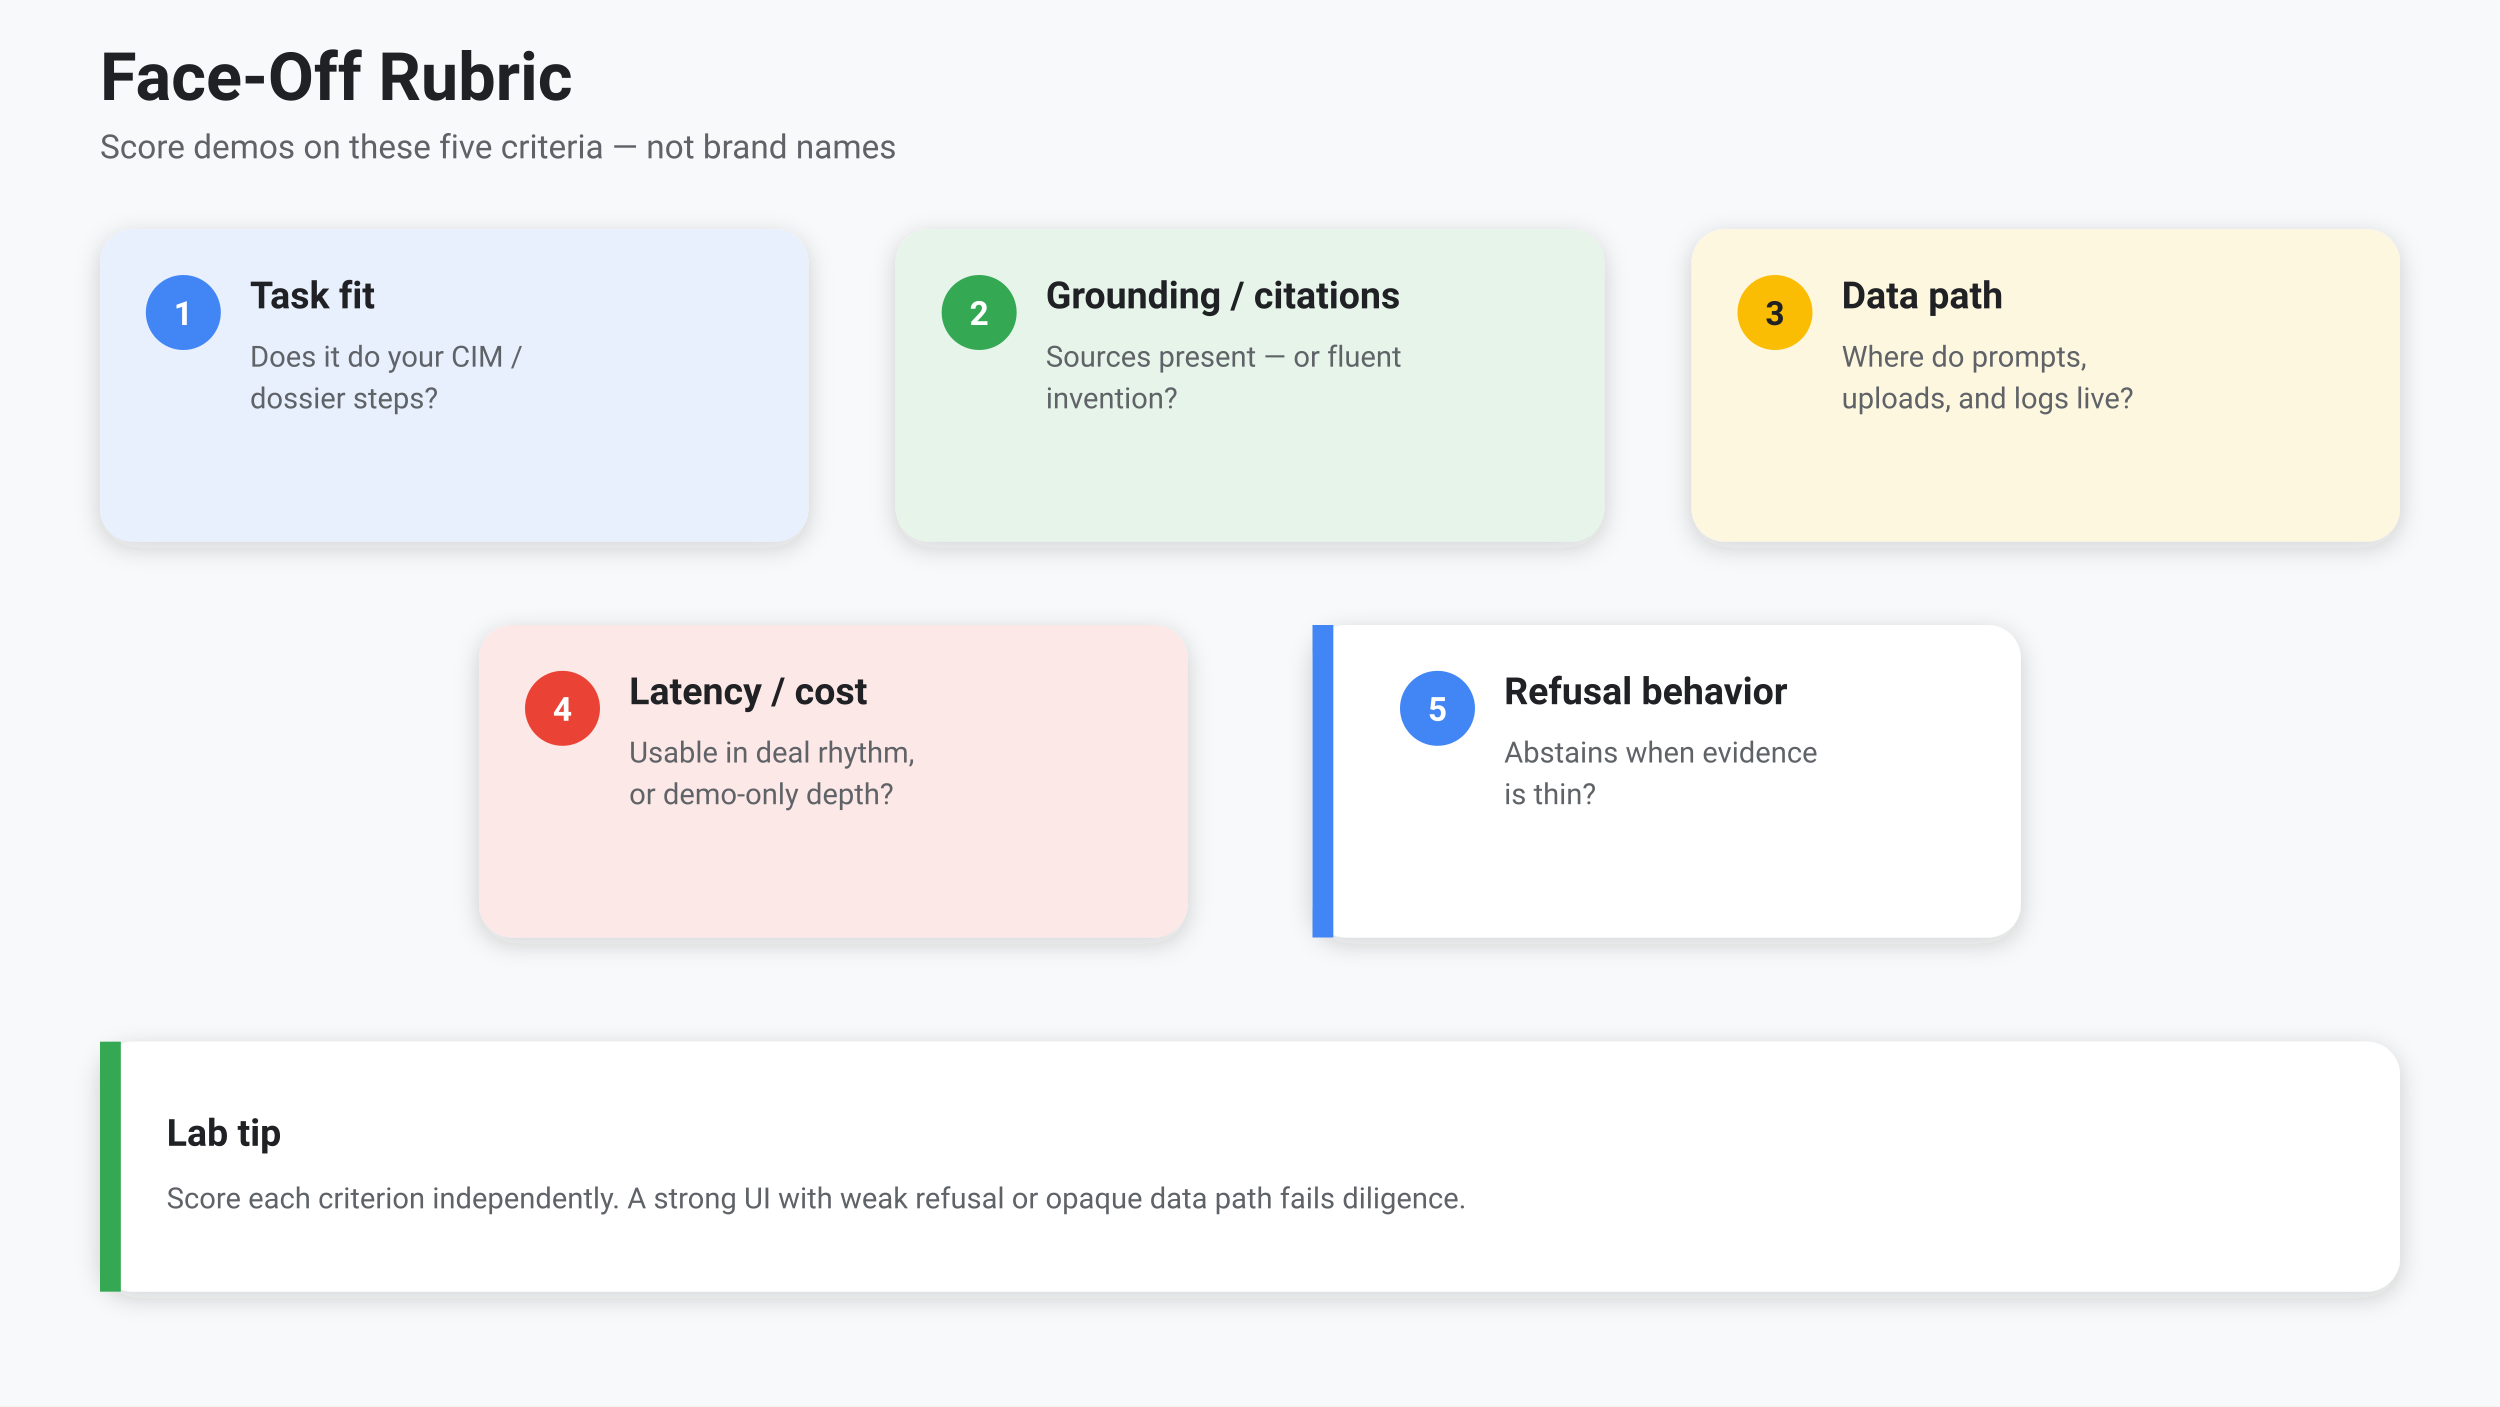
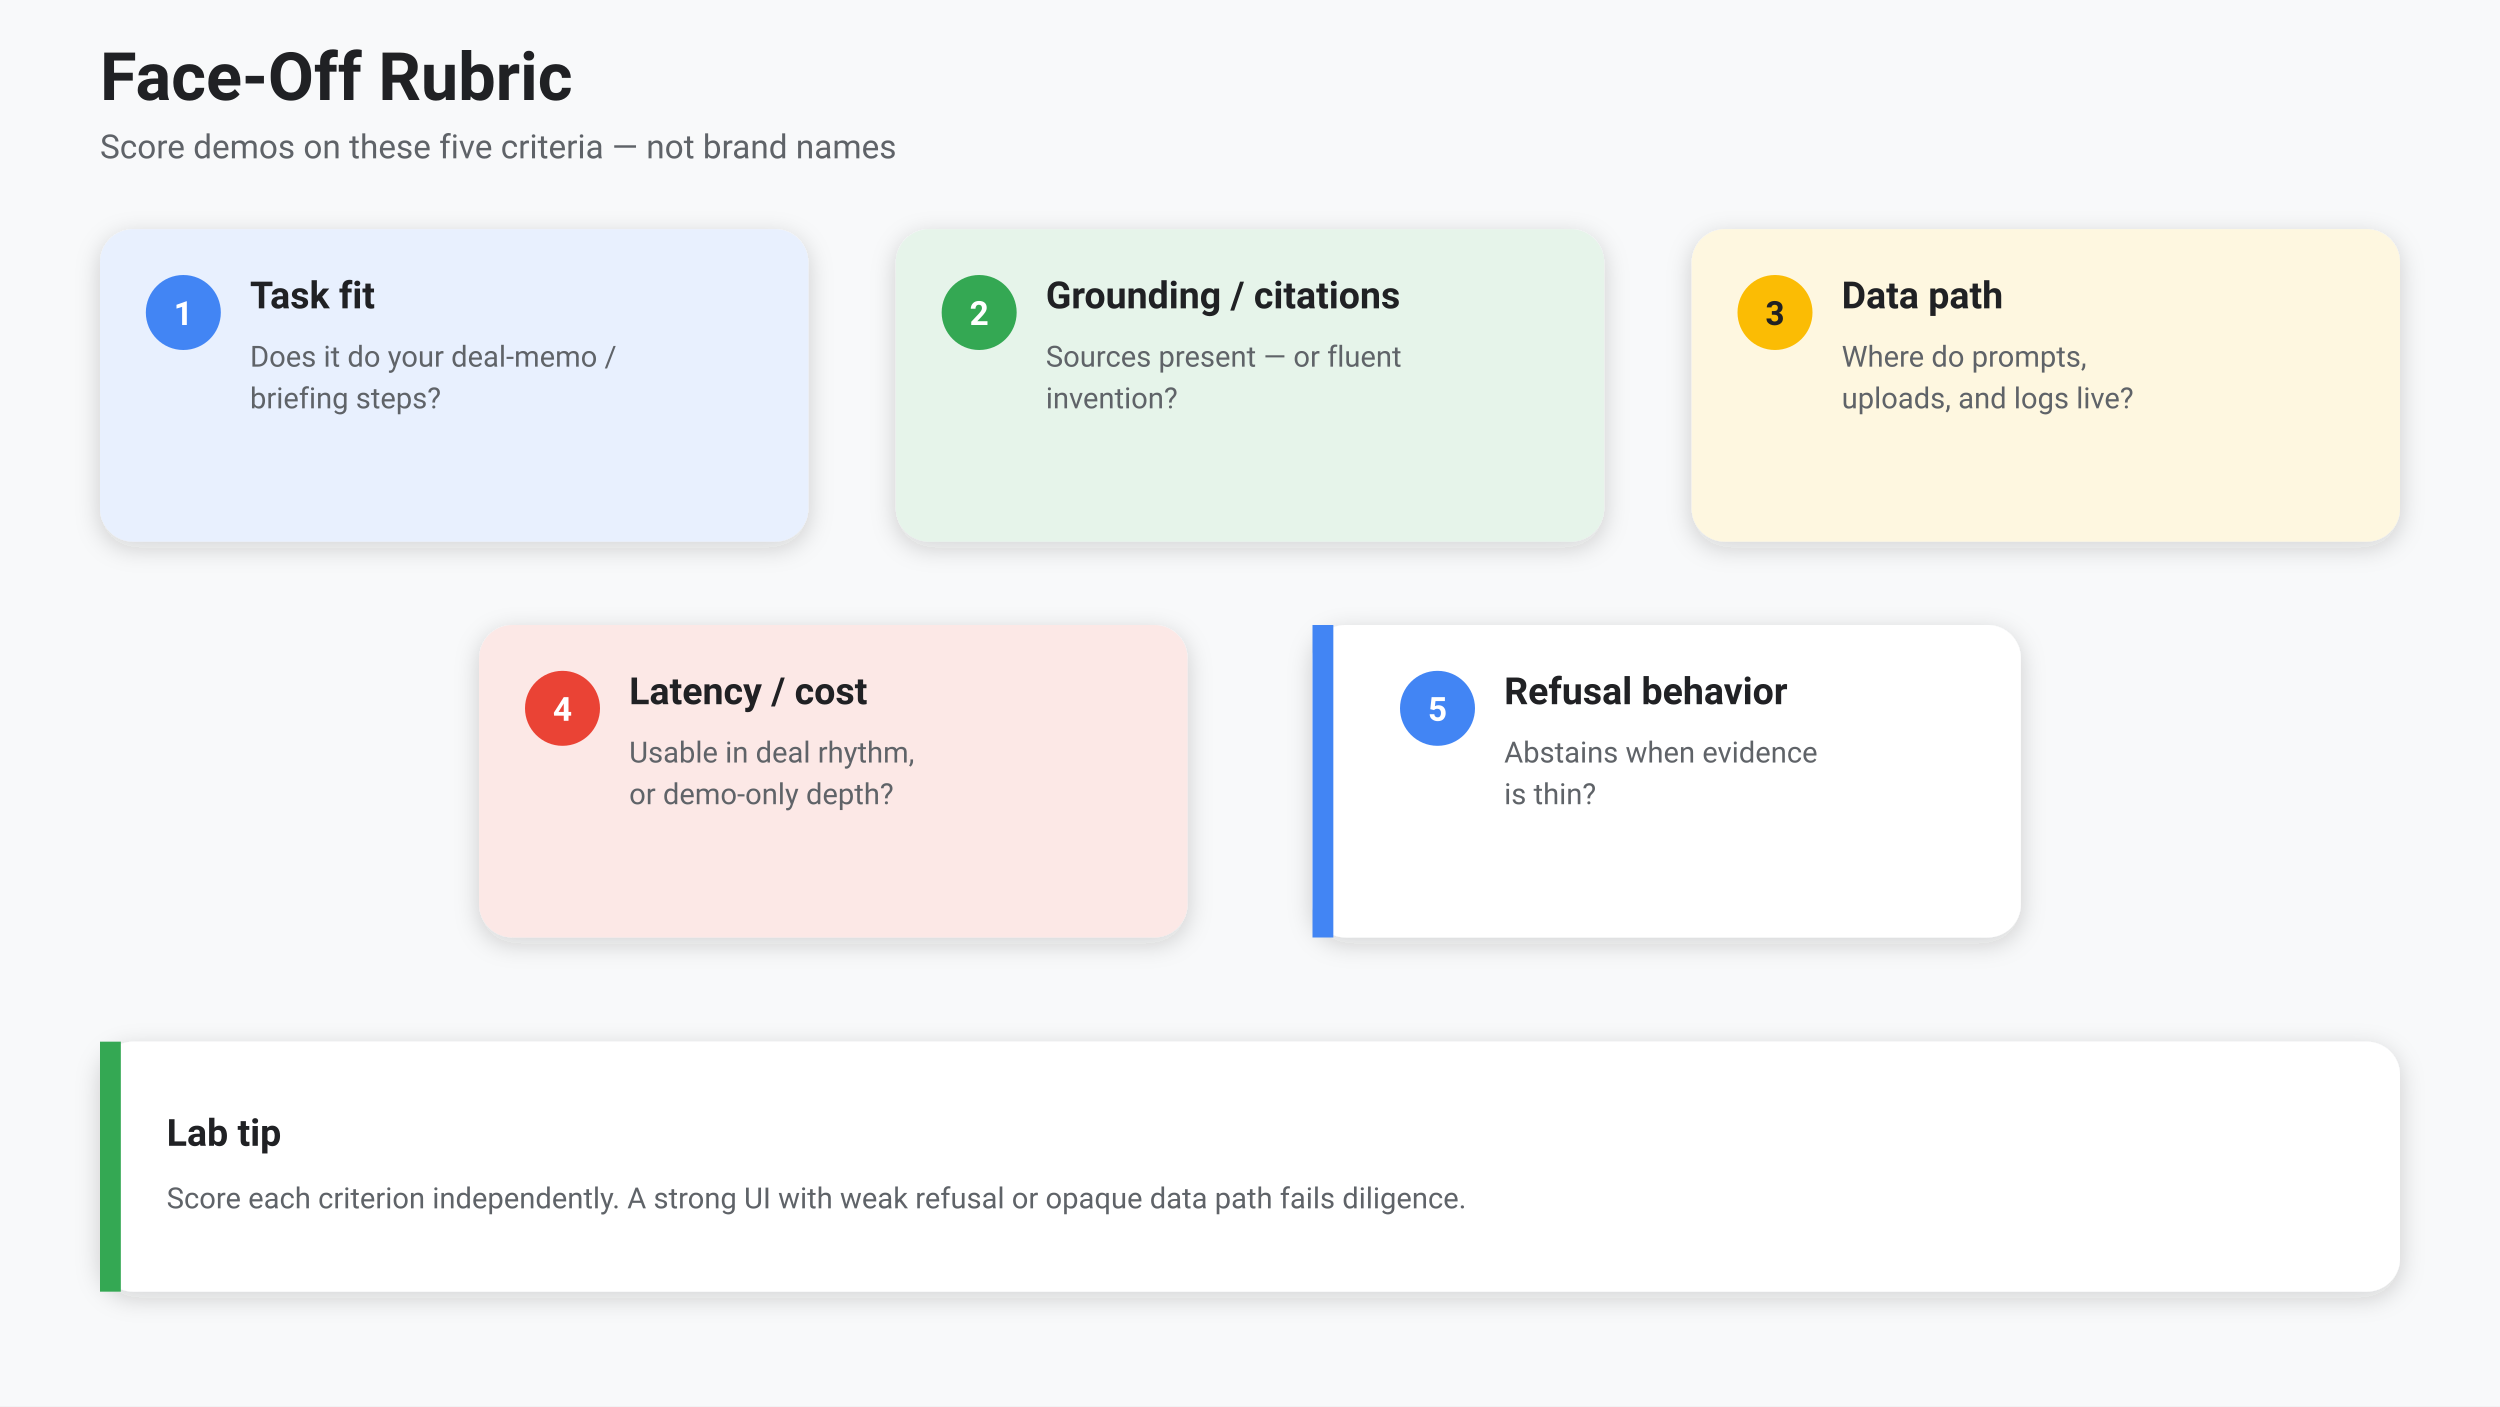
<svg xmlns="http://www.w3.org/2000/svg" width="1200" height="675" viewBox="0 0 1200 675">
  <defs>
    <filter id="elev2" x="-40%" y="-40%" width="180%" height="180%">
      <feDropShadow dx="0" dy="3" stdDeviation="6" flood-color="#202124" flood-opacity="0.18" />
    </filter>
    <style type="text/css">
      .title { font-family: Roboto, Arial, sans-serif; font-size: 32px; font-weight: 700; fill: #202124; }
      .sub { font-family: Roboto, Arial, sans-serif; font-size: 16px; fill: #5F6368; }
      .h2 { font-family: Roboto, Arial, sans-serif; font-size: 18px; font-weight: 700; fill: #202124; }
      .body { font-family: Roboto, Arial, sans-serif; font-size: 14px; fill: #5F6368; }
      .num { font-family: Roboto, Arial, sans-serif; font-size: 16px; font-weight: 700; fill: #FFF; }
    </style>
  </defs>
  <rect width="1200" height="675" fill="#F8F9FA" />
  <text x="48" y="48" class="title">Face-Off Rubric</text>
  <text x="48" y="76" class="sub">Score demos on these five criteria — not brand names</text>
  <rect x="48" y="110" width="340" height="150" rx="16" fill="#E8F0FE" filter="url(#elev2)" />
  <circle cx="88" cy="150" r="18" fill="#4285F4" />
  <text x="88" y="156" text-anchor="middle" class="num">1</text>
  <text x="120" y="148" class="h2">Task fit</text>
-   <text x="120" y="176" class="body">Does it do your CIM /</text>
-   <text x="120" y="196" class="body">dossier steps?</text>
+   <text x="120" y="176" class="body">Does it do your deal-memo /</text>
+   <text x="120" y="196" class="body">briefing steps?</text>
  <rect x="430" y="110" width="340" height="150" rx="16" fill="#E6F4EA" filter="url(#elev2)" />
  <circle cx="470" cy="150" r="18" fill="#34A853" />
  <text x="470" y="156" text-anchor="middle" class="num">2</text>
  <text x="502" y="148" class="h2">Grounding / citations</text>
  <text x="502" y="176" class="body">Sources present — or fluent</text>
  <text x="502" y="196" class="body">invention?</text>
  <rect x="812" y="110" width="340" height="150" rx="16" fill="#FEF7E0" filter="url(#elev2)" />
  <circle cx="852" cy="150" r="18" fill="#FBBC04" />
  <text x="852" y="156" text-anchor="middle" class="num" style="fill:#202124">3</text>
  <text x="884" y="148" class="h2">Data path</text>
  <text x="884" y="176" class="body">Where do prompts,</text>
  <text x="884" y="196" class="body">uploads, and logs live?</text>
  <rect x="230" y="300" width="340" height="150" rx="16" fill="#FCE8E6" filter="url(#elev2)" />
  <circle cx="270" cy="340" r="18" fill="#EA4335" />
  <text x="270" y="346" text-anchor="middle" class="num">4</text>
  <text x="302" y="338" class="h2">Latency / cost</text>
  <text x="302" y="366" class="body">Usable in deal rhythm,</text>
  <text x="302" y="386" class="body">or demo-only depth?</text>
  <rect x="630" y="300" width="340" height="150" rx="16" fill="#FFFFFF" filter="url(#elev2)" />
  <rect x="630" y="300" width="10" height="150" fill="#4285F4" />
  <circle cx="690" cy="340" r="18" fill="#4285F4" />
  <text x="690" y="346" text-anchor="middle" class="num">5</text>
  <text x="722" y="338" class="h2">Refusal behavior</text>
  <text x="722" y="366" class="body">Abstains when evidence</text>
  <text x="722" y="386" class="body">is thin?</text>
  <rect x="48" y="500" width="1104" height="120" rx="16" fill="#FFFFFF" filter="url(#elev2)" />
  <rect x="48" y="500" width="10" height="120" fill="#34A853" />
  <text x="80" y="550" class="h2">Lab tip</text>
  <text x="80" y="580" class="body">Score each criterion independently. A strong UI with weak refusal or opaque data path fails diligence.</text>
</svg>
